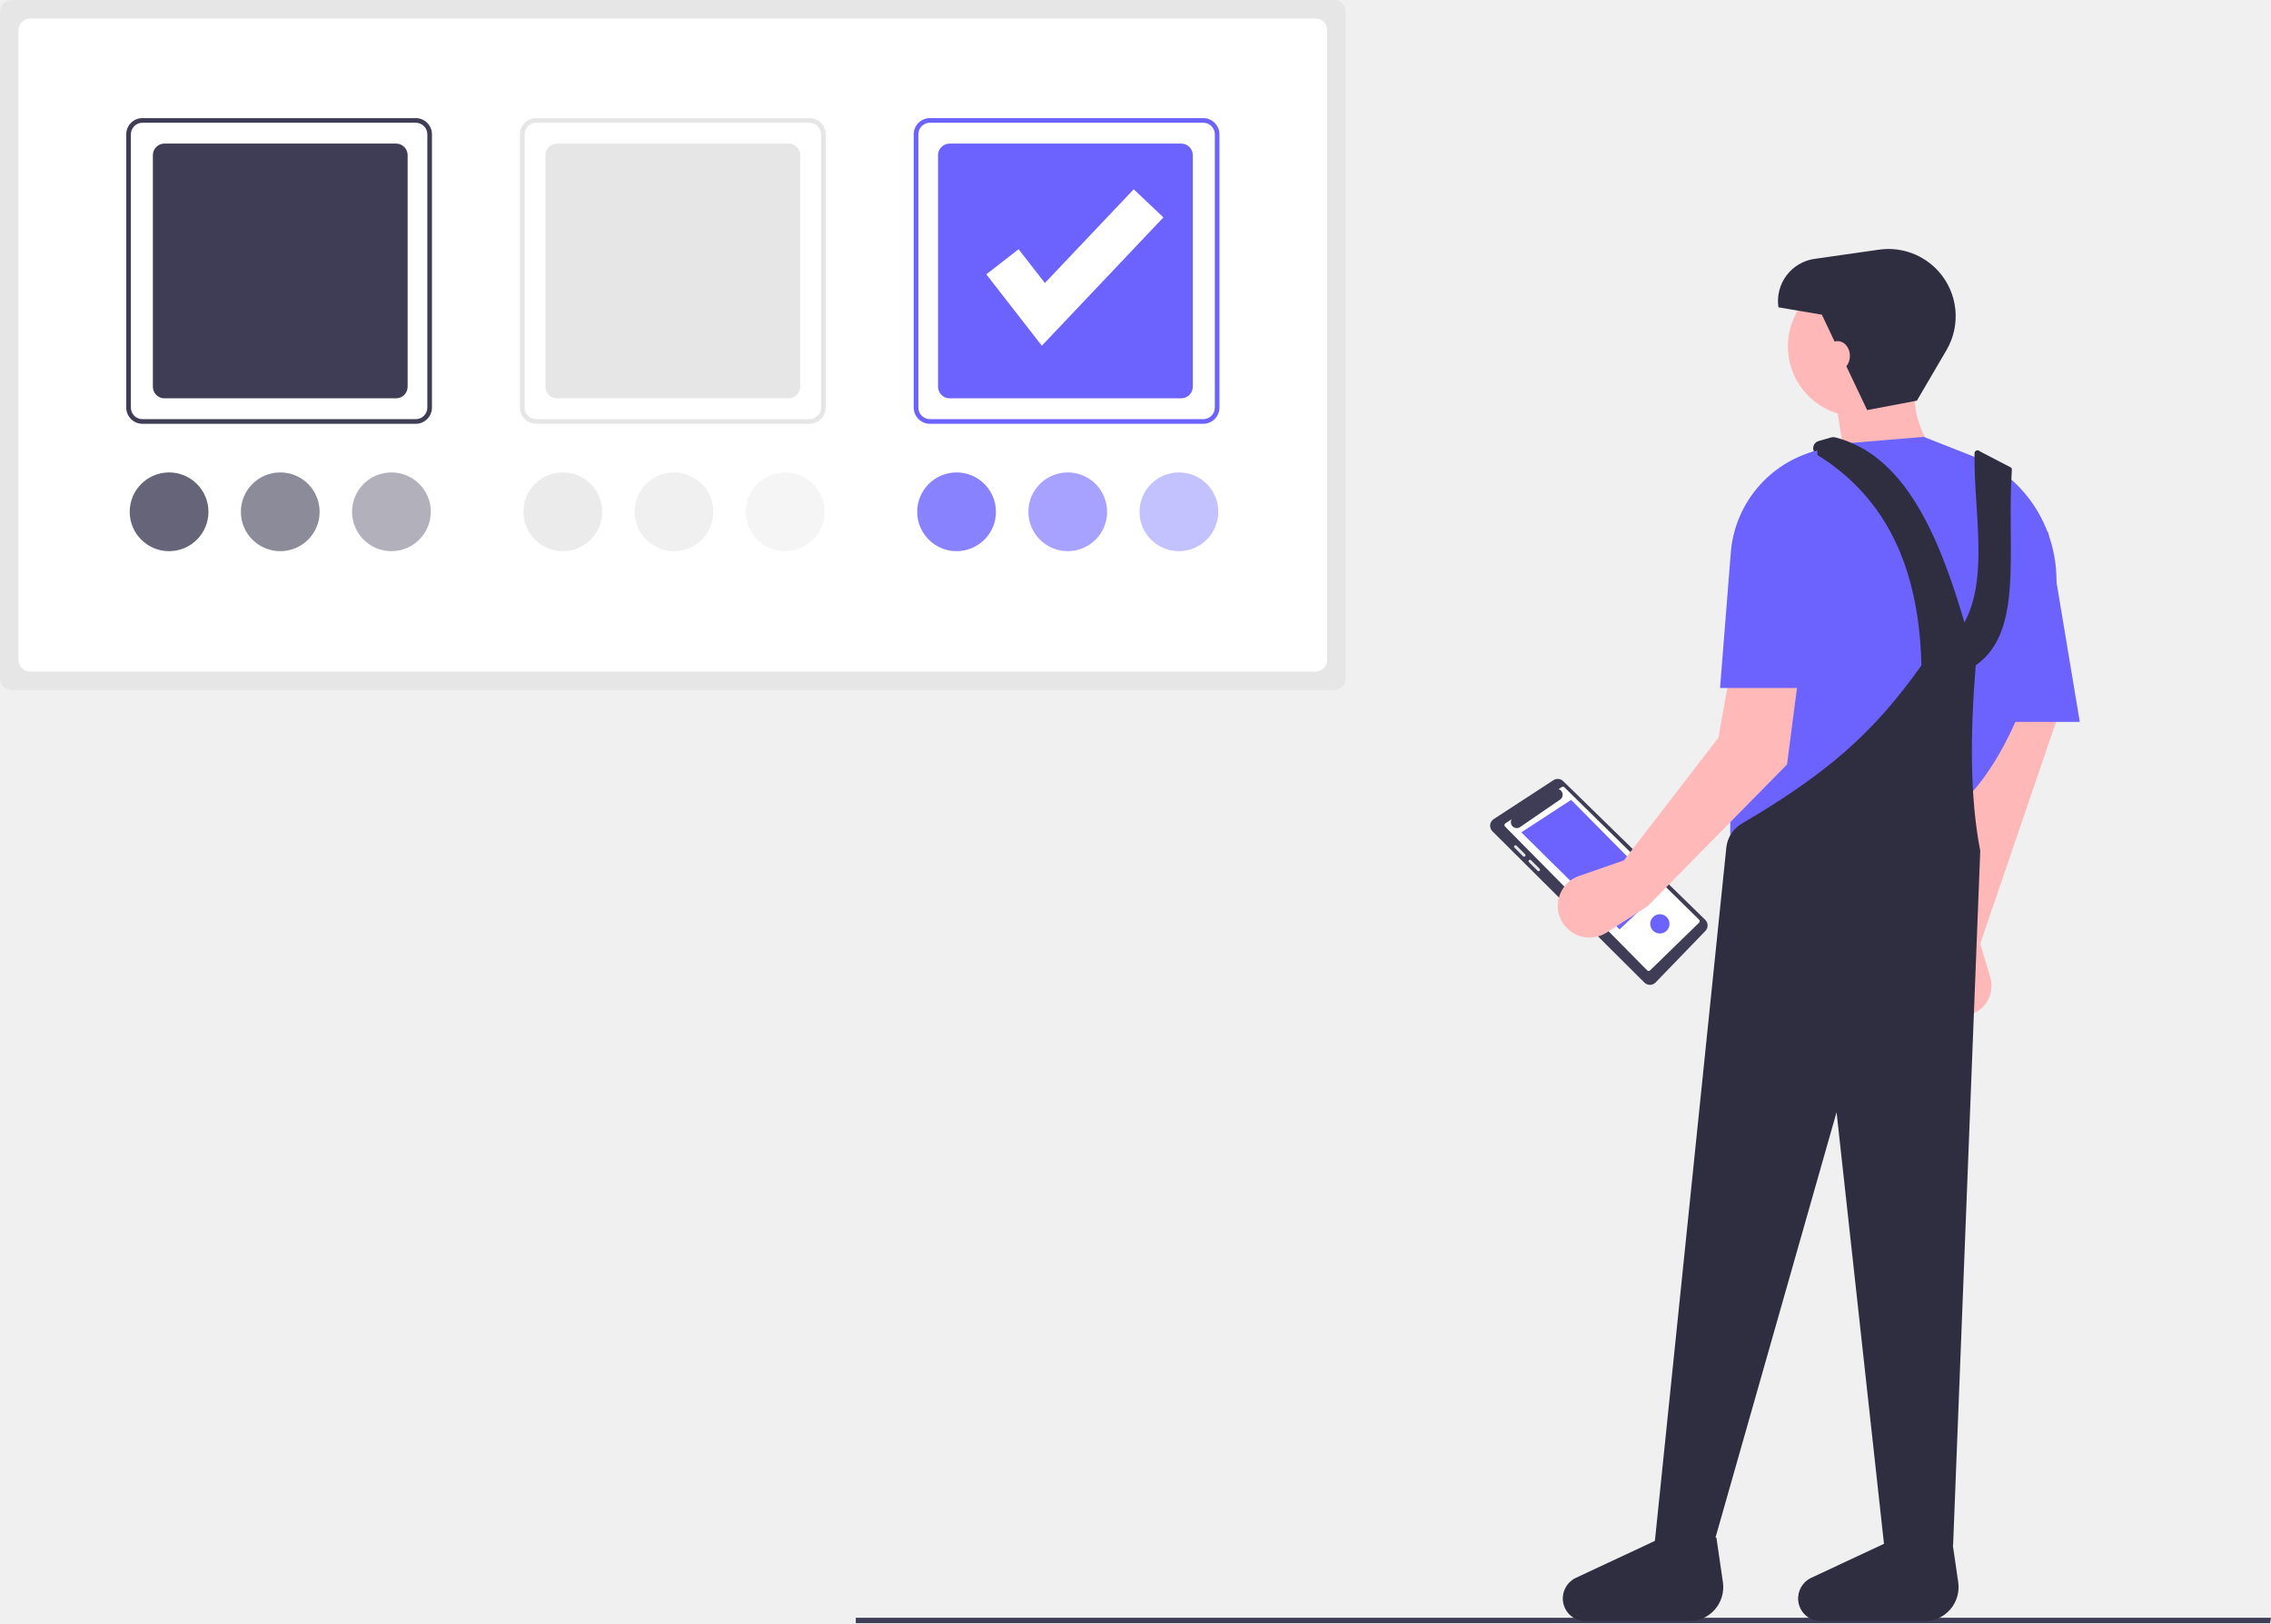
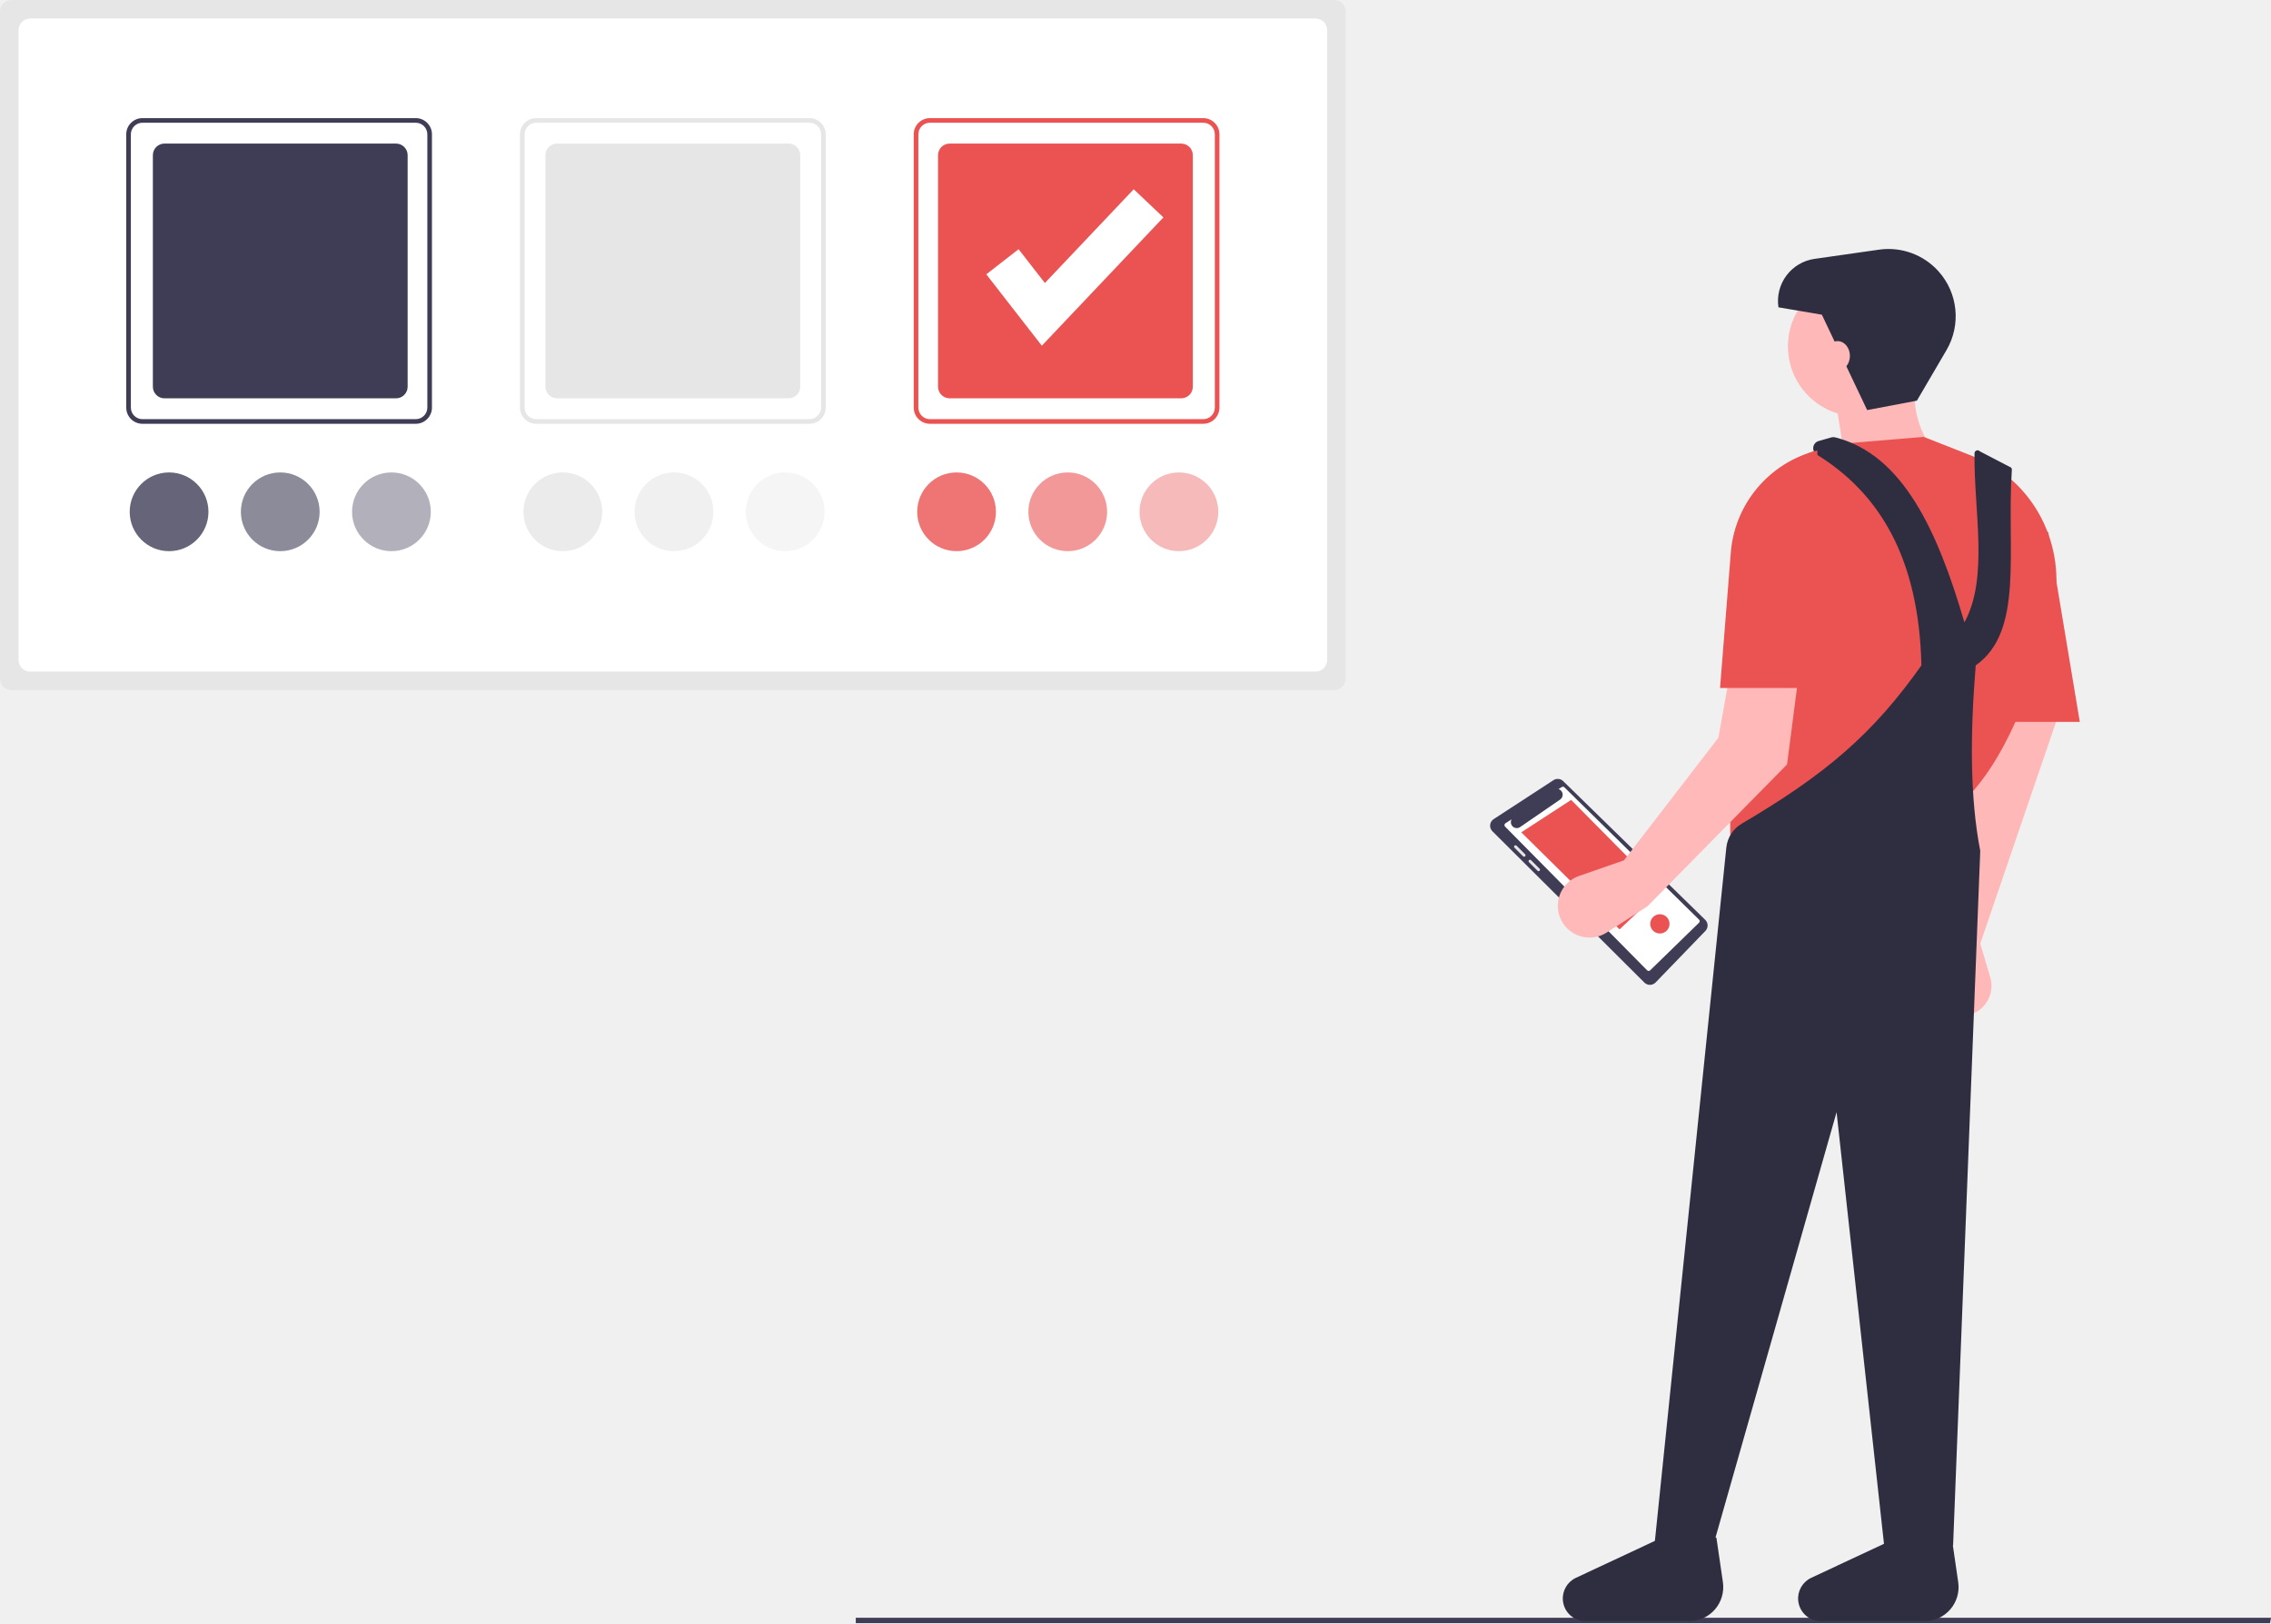
<svg xmlns="http://www.w3.org/2000/svg" id="fafb0f89-a72a-431c-9009-ab2c777222ec" data-name="Layer 1" width="921.861" height="658.974" viewBox="0 0 921.861 658.974">
  <polygon points="921.466 658.974 347.385 658.974 347.385 656.793 921.861 656.793 921.466 658.974" fill="#3f3d56" />
  <path d="M143.771,120.513a4.706,4.706,0,0,0-4.701,4.701V395.988a4.706,4.706,0,0,0,4.701,4.701H680.619a4.706,4.706,0,0,0,4.701-4.701V125.214a4.706,4.706,0,0,0-4.701-4.701Z" transform="translate(-139.0697 -120.5128)" fill="#e6e6e6" />
  <path d="M151.292,128.034a4.706,4.706,0,0,0-4.701,4.701V388.467a4.706,4.706,0,0,0,4.701,4.701H673.097a4.706,4.706,0,0,0,4.701-4.701V132.735a4.706,4.706,0,0,0-4.701-4.701Z" transform="translate(-139.0697 -120.5128)" fill="#fff" />
  <path d="M307.834,292.567H196.891a6.589,6.589,0,0,1-6.581-6.581V175.044a6.589,6.589,0,0,1,6.581-6.581H307.834a6.589,6.589,0,0,1,6.581,6.581V285.986A6.589,6.589,0,0,1,307.834,292.567ZM196.891,170.343a4.706,4.706,0,0,0-4.701,4.701V285.986a4.706,4.706,0,0,0,4.701,4.701H307.834a4.706,4.706,0,0,0,4.701-4.701V175.044a4.706,4.706,0,0,0-4.701-4.701Z" transform="translate(-139.0697 -120.5128)" fill="#3f3d56" />
  <path d="M467.666,292.567H356.724a6.589,6.589,0,0,1-6.581-6.581V175.044a6.589,6.589,0,0,1,6.581-6.581H467.666a6.589,6.589,0,0,1,6.581,6.581V285.986A6.589,6.589,0,0,1,467.666,292.567ZM356.724,170.343a4.706,4.706,0,0,0-4.701,4.701V285.986a4.706,4.706,0,0,0,4.701,4.701H467.666a4.706,4.706,0,0,0,4.701-4.701V175.044a4.706,4.706,0,0,0-4.701-4.701Z" transform="translate(-139.0697 -120.5128)" fill="#e6e6e6" />
  <path d="M365.185,178.805a4.706,4.706,0,0,0-4.701,4.701v94.019a4.706,4.706,0,0,0,4.701,4.701h94.019a4.706,4.706,0,0,0,4.701-4.701V183.506a4.706,4.706,0,0,0-4.701-4.701Z" transform="translate(-139.0697 -120.5128)" fill="#e6e6e6" />
  <path d="M205.823,178.805a4.706,4.706,0,0,0-4.701,4.701v94.019a4.706,4.706,0,0,0,4.701,4.701H299.842a4.706,4.706,0,0,0,4.701-4.701V183.506a4.706,4.706,0,0,0-4.701-4.701Z" transform="translate(-139.0697 -120.5128)" fill="#3f3d56" />
-   <path d="M524.547,178.805a4.706,4.706,0,0,0-4.701,4.701v94.019a4.706,4.706,0,0,0,4.701,4.701h94.019a4.706,4.706,0,0,0,4.701-4.701V183.506a4.706,4.706,0,0,0-4.701-4.701Z" transform="translate(-139.0697 -120.5128)" fill="#6c63ff" />
-   <path d="M627.498,292.567H516.556a6.589,6.589,0,0,1-6.581-6.581V175.044a6.589,6.589,0,0,1,6.581-6.581H627.498a6.589,6.589,0,0,1,6.581,6.581V285.986A6.589,6.589,0,0,1,627.498,292.567ZM516.556,170.343a4.706,4.706,0,0,0-4.701,4.701V285.986a4.706,4.706,0,0,0,4.701,4.701H627.498a4.706,4.706,0,0,0,4.701-4.701V175.044a4.706,4.706,0,0,0-4.701-4.701Z" transform="translate(-139.0697 -120.5128)" fill="#6c63ff" />
+   <path d="M524.547,178.805a4.706,4.706,0,0,0-4.701,4.701v94.019a4.706,4.706,0,0,0,4.701,4.701h94.019a4.706,4.706,0,0,0,4.701-4.701V183.506a4.706,4.706,0,0,0-4.701-4.701Z" transform="translate(-139.0697 -120.5128)" fill="#EB5353" />
+   <path d="M627.498,292.567H516.556a6.589,6.589,0,0,1-6.581-6.581V175.044a6.589,6.589,0,0,1,6.581-6.581H627.498a6.589,6.589,0,0,1,6.581,6.581V285.986A6.589,6.589,0,0,1,627.498,292.567ZM516.556,170.343a4.706,4.706,0,0,0-4.701,4.701V285.986a4.706,4.706,0,0,0,4.701,4.701H627.498a4.706,4.706,0,0,0,4.701-4.701V175.044a4.706,4.706,0,0,0-4.701-4.701Z" transform="translate(-139.0697 -120.5128)" fill="#EB5353" />
  <circle cx="228.466" cy="207.782" r="15.983" fill="#e6e6e6" opacity="0.8" />
  <circle cx="318.724" cy="207.782" r="15.983" fill="#e6e6e6" opacity="0.4" />
  <circle cx="273.595" cy="207.782" r="15.983" fill="#e6e6e6" opacity="0.6" />
  <circle cx="68.634" cy="207.782" r="15.983" fill="#3f3d56" opacity="0.8" />
  <circle cx="158.892" cy="207.782" r="15.983" fill="#3f3d56" opacity="0.4" />
  <circle cx="113.763" cy="207.782" r="15.983" fill="#3f3d56" opacity="0.6" />
-   <circle cx="388.298" cy="207.782" r="15.983" fill="#6c63ff" opacity="0.8" />
-   <circle cx="478.556" cy="207.782" r="15.983" fill="#6c63ff" opacity="0.4" />
-   <circle cx="433.427" cy="207.782" r="15.983" fill="#6c63ff" opacity="0.6" />
+   <circle cx="388.298" cy="207.782" r="15.983" fill="#EB5353" opacity="0.8" />
+   <circle cx="478.556" cy="207.782" r="15.983" fill="#EB5353" opacity="0.4" />
+   <circle cx="433.427" cy="207.782" r="15.983" fill="#EB5353" opacity="0.6" />
  <polygon points="422.908 140.352 400.367 111.371 413.475 101.175 424.148 114.897 460.203 76.838 472.26 88.26 422.908 140.352" fill="#fff" />
  <path d="M773.621,437.648a3.173,3.173,0,0,0-3.971-.391l-24.259,15.801a3.191,3.191,0,0,0-.51,4.935l61.694,61.427a3.191,3.191,0,0,0,4.547-.044l20.218-20.925a3.198,3.198,0,0,0-.065-4.5Z" transform="translate(-139.0697 -120.5128)" fill="#3f3d56" />
  <path d="M750.169,454.748l2.511-1.601a2.392,2.392,0,0,0,3.443,3.141l16.246-11.169a2.391,2.391,0,0,0-.632-4.25l1.293-.825a.87.87,0,0,1,1.087.122l54.654,53.71a.87.87,0,0,1-.022,1.245L808.9,514.461a.87.87,0,0,1-1.211-.017l-57.666-58.346A.87.87,0,0,1,750.169,454.748Z" transform="translate(-139.0697 -120.5128)" fill="#fff" />
-   <polygon points="674.178 361.503 657.412 377.311 617.533 337.91 637.772 324.737 674.178 361.503" fill="#6c63ff" />
+   <polygon points="674.178 361.503 657.412 377.311 617.533 337.91 637.772 324.737 674.178 361.503" fill="#EB5353" />
  <path d="M758.153,468.147a.581.581,0,0,0,0-.821l-3.487-3.487a.594.594,0,0,0-.821,0,.581.581,0,0,0,0,.821l3.487,3.487a.594.594,0,0,0,.821,0Z" transform="translate(-139.0697 -120.5128)" fill="#e6e6e6" />
  <path d="M764.028,473.201l-3.487-3.487a.58.58,0,0,0-.821.821l3.487,3.487a.58.58,0,0,0,.821-.821Z" transform="translate(-139.0697 -120.5128)" fill="#e6e6e6" />
-   <circle cx="673.791" cy="375.072" r="3.917" fill="#6c63ff" />
+   <circle cx="673.791" cy="375.072" r="3.917" fill="#EB5353" />
  <path d="M926.375,503.609l-3.019,14.716a12.181,12.181,0,0,0,15.986,13.934h0a12.181,12.181,0,0,0,7.625-14.947l-4.06-13.703,36.739-107.461H948.418Z" transform="translate(-139.0697 -120.5128)" fill="#ffb8b8" />
  <circle cx="754.24" cy="140.621" r="28.472" fill="#ffb8b8" />
  <path d="M888.718,311.649l37.657-4.592c-8.639-10.832-11.905-22.141-9.185-33.983l-33.983,3.674Z" transform="translate(-139.0697 -120.5128)" fill="#ffb8b8" />
-   <path d="M841.876,470.544l89.091-20.206c19.043-14.81,31.414-44.187,40.97-79.71,6.964-25.888-5.548-53.449-30.14-64.122q-.882-.383-1.782-.737l-20.07-7.896-33.065,2.755-11.797,3.217a13.38,13.38,0,0,0-9.71,10.913C849.514,372.952,839.06,426.928,841.876,470.544Z" transform="translate(-139.0697 -120.5128)" fill="#6c63ff" />
-   <polygon points="804.756 293.086 844.25 293.086 831.391 215.935 804.756 218.69 804.756 293.086" fill="#6c63ff" />
+   <path d="M841.876,470.544l89.091-20.206c19.043-14.81,31.414-44.187,40.97-79.71,6.964-25.888-5.548-53.449-30.14-64.122q-.882-.383-1.782-.737l-20.07-7.896-33.065,2.755-11.797,3.217a13.38,13.38,0,0,0-9.71,10.913C849.514,372.952,839.06,426.928,841.876,470.544Z" transform="translate(-139.0697 -120.5128)" fill="#EB5353" />
+   <polygon points="804.756 293.086 844.25 293.086 831.391 215.935 804.756 218.69 804.756 293.086" fill="#EB5353" />
  <path d="M810.648,747.921h23.88l50.056-175.886,19.317,175.886h27.984l11.022-281.969c-4.206-21.634-4.116-47.417-1.837-75.314,19.695-13.788,12.483-46.52,14.663-79.406a1.254,1.254,0,0,0-.285-.882l-12.692-6.597a1.241,1.241,0,0,0-2.176.909c-.323,22.994,5.876,50.339-4.102,68.525-10.841-37.058-24.971-68.174-52.476-75.121a3.047,3.047,0,0,0-1.58.031l-5.122,1.463a3.042,3.042,0,0,0-.732,5.527c25.163,15.546,41.428,41.576,42.459,85.551-19.579,27.709-38.646,44.111-72.969,64.283a12.797,12.797,0,0,0-6.229,9.728Z" transform="translate(-139.0697 -120.5128)" fill="#2f2e41" />
  <path d="M897,287l20.19-3.823,12.011-20.519a27.28,27.28,0,0,0-3.194-31.95l0,0a27.28,27.28,0,0,0-24.207-8.837l-26.167,3.738a17.279,17.279,0,0,0-14.644,19.668l17.625,2.999Z" transform="translate(-139.0697 -120.5128)" fill="#2f2e41" />
  <path d="M782.69,778.689h42.062a13.837,13.837,0,0,0,13.693-15.834l-2.64-18.105-19.091-1.414-37.938,17.745a9.239,9.239,0,0,0-5.283,9.245h0A9.239,9.239,0,0,0,782.69,778.689Z" transform="translate(-139.0697 -120.5128)" fill="#2f2e41" />
  <path d="M878.21,778.689h42.062a13.837,13.837,0,0,0,13.693-15.834l-2.64-18.105-19.091-1.414-37.938,17.745a9.239,9.239,0,0,0-5.283,9.245h0A9.239,9.239,0,0,0,878.21,778.689Z" transform="translate(-139.0697 -120.5128)" fill="#2f2e41" />
  <path d="M798.268,469.807l-18.197,6.325a12.868,12.868,0,0,0-3.725,22.273l0,0a12.868,12.868,0,0,0,14.914.702l16.586-10.674L864.478,430.868l8.777-67.661a51.522,51.522,0,0,0-18.172-46.26l0,0L836.614,420.015Z" transform="translate(-139.0697 -120.5128)" fill="#ffb9b9" />
-   <path d="M837.283,399.822H877.696l-.918-96.439h0a46.578,46.578,0,0,0-35.191,42.282Z" transform="translate(-139.0697 -120.5128)" fill="#6c63ff" />
+   <path d="M837.283,399.822H877.696l-.918-96.439h0a46.578,46.578,0,0,0-35.191,42.282Z" transform="translate(-139.0697 -120.5128)" fill="#EB5353" />
  <ellipse cx="745.93" cy="144.487" rx="5" ry="6" fill="#ffb8b8" />
</svg>
